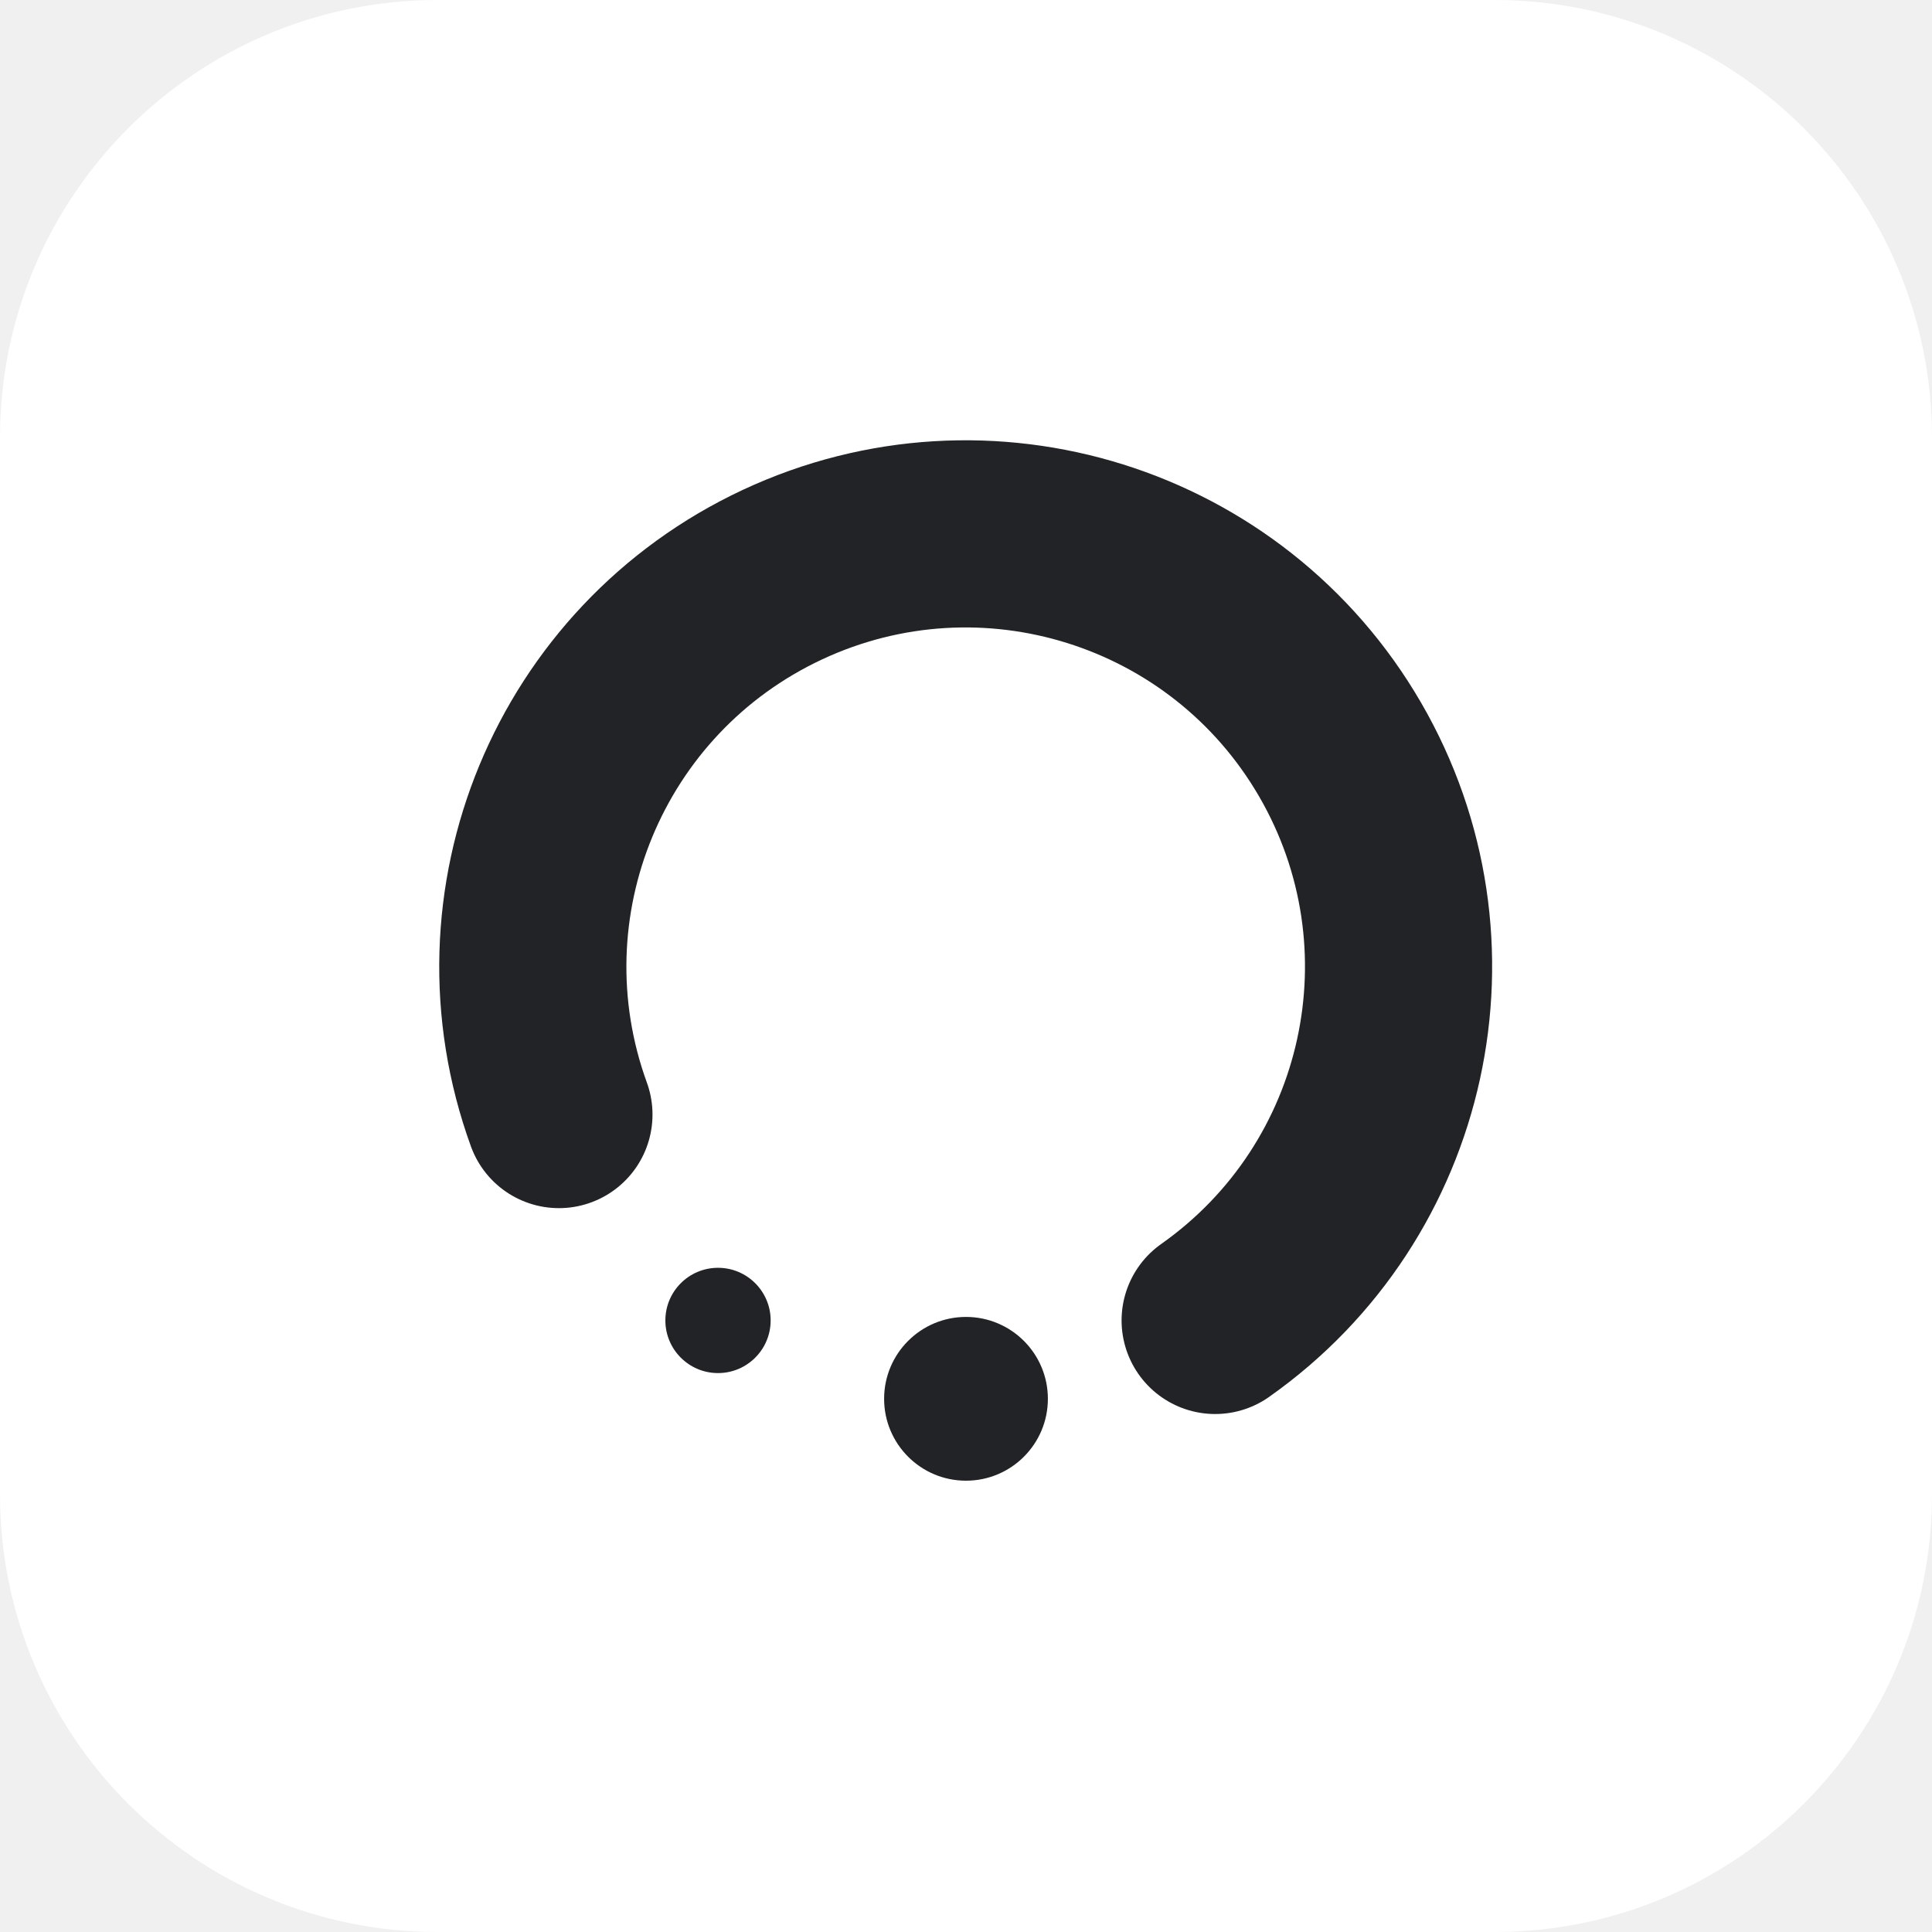
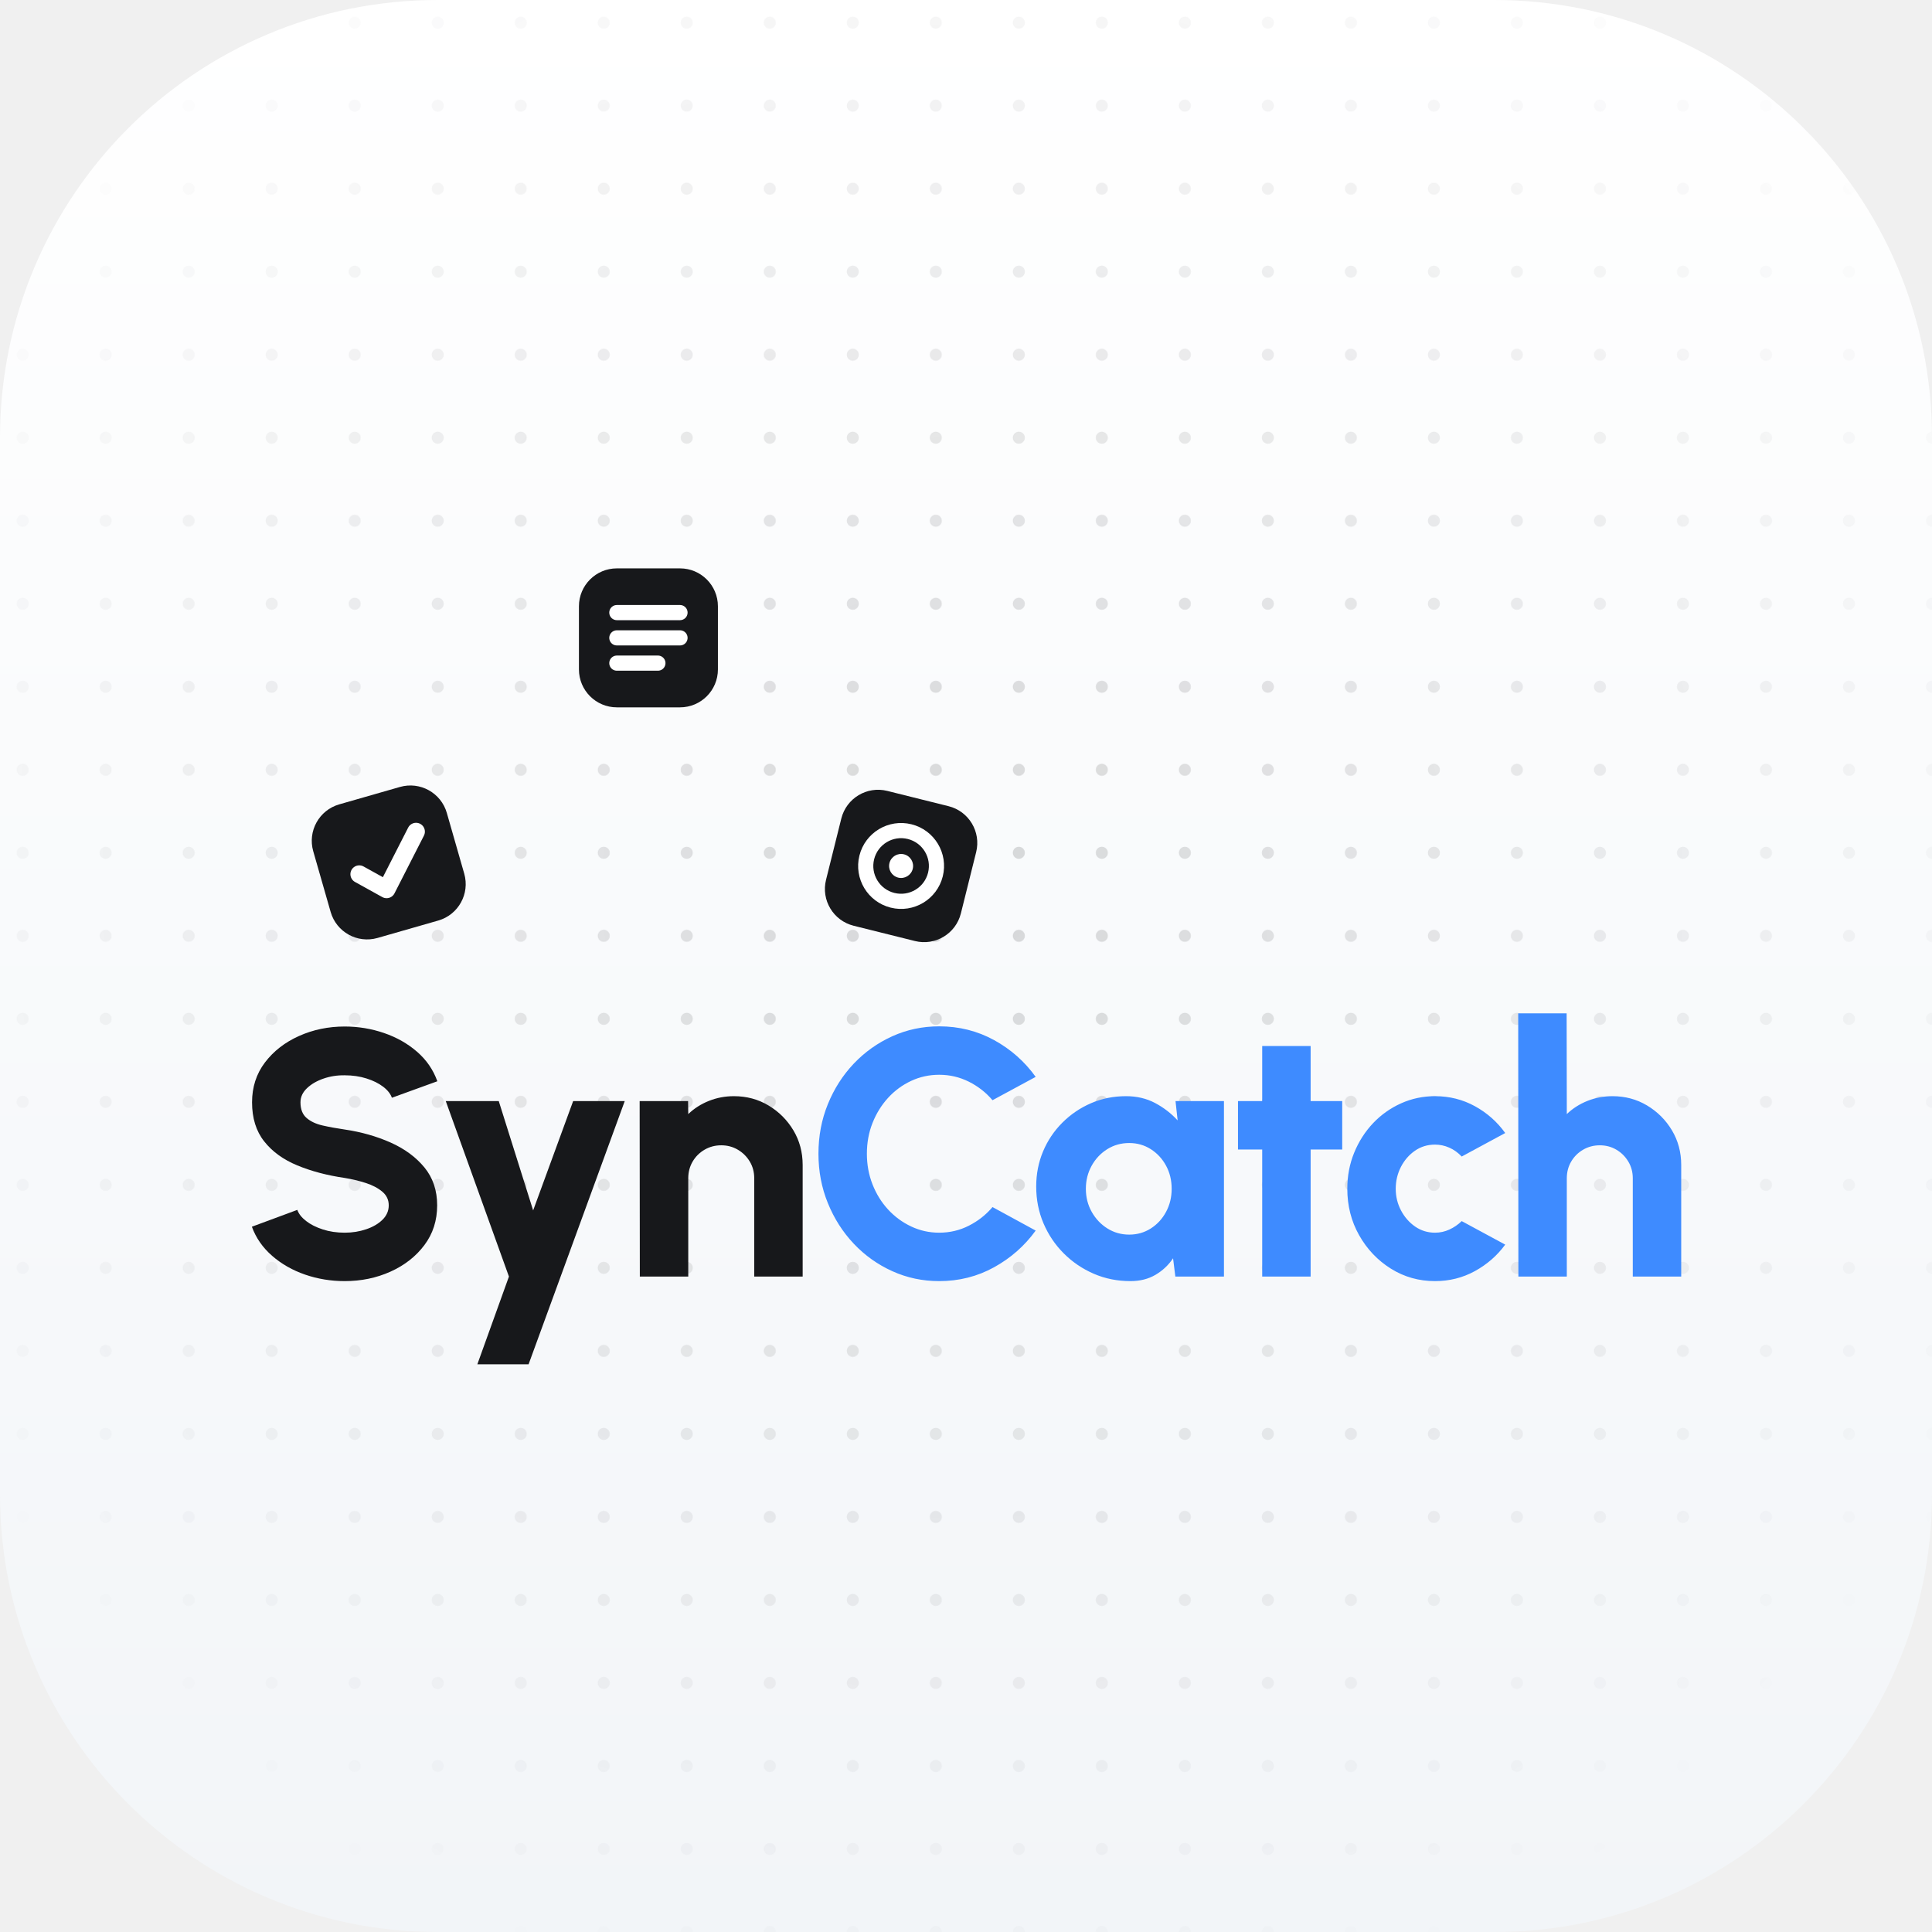
- <svg xmlns="http://www.w3.org/2000/svg" viewBox="0 0 1024 1024" fill="none">
-   <rect x="0" y="0" width="1024" height="1024" rx="232" fill="#FFFFFF" />
-   <g transform="translate(202, 202) scale(6.2)">
-     <path d="M 15.2 62.7 A 37 37 0 1 1 71.3 80.3" stroke="#222326" stroke-width="16" stroke-linecap="round" />
-     <circle cx="50" cy="87" r="7" fill="#222326" />
-     <circle cx="28.8" cy="80.3" r="4.5" fill="#222326" />
+ <svg xmlns="http://www.w3.org/2000/svg" viewBox="0 0 1024 1024">
+   <defs>
+     <linearGradient id="bg" x1="0" y1="0" x2="0" y2="1">
+       <stop offset="0" stop-color="#FFFFFF" />
+       <stop offset="1" stop-color="#F2F5F8" />
+     </linearGradient>
+     <pattern id="dots" width="44" height="44" patternUnits="userSpaceOnUse" x="-10" y="-10">
+       <circle cx="22" cy="22" r="3.2" fill="rgb(23 24 27 / 0.16)" />
+     </pattern>
+     <radialGradient id="fade" cx="0.5" cy="0.46" r="0.6">
+       <stop offset="0" stop-color="#fff" />
+       <stop offset="1" stop-color="#fff" stop-opacity="0" />
+     </radialGradient>
+     <mask id="fadeMask">
+       <rect width="1024" height="1024" fill="url(#fade)" />
+     </mask>
+   </defs>
+   <rect width="1024" height="1024" rx="232" fill="url(#bg)" />
+   <rect width="1024" height="1024" rx="232" fill="url(#dots)" mask="url(#fadeMask)" />
+   <g transform="translate(124.2 676.6) scale(1.86)">
+     <path d="M31.45 1.30L31.45 1.30Q25.55 1.30 20.18-0.55Q14.80-2.40 10.78-5.90Q6.75-9.40 5-14.20L5-14.20L17.95-19Q18.55-17.30 20.45-15.83Q22.35-14.35 25.20-13.43Q28.05-12.50 31.45-12.50L31.45-12.50Q34.70-12.50 37.58-13.48Q40.45-14.45 42.23-16.20Q44-17.95 44-20.30L44-20.30Q44-22.65 42.15-24.20Q40.30-25.75 37.40-26.68Q34.50-27.60 31.45-28.10L31.45-28.10Q23.90-29.20 17.93-31.68Q11.95-34.15 8.50-38.53Q5.05-42.90 5.05-49.65L5.05-49.65Q5.05-56.15 8.72-61Q12.40-65.85 18.43-68.55Q24.45-71.25 31.45-71.25L31.45-71.25Q37.25-71.25 42.65-69.40Q48.05-67.55 52.08-64.05Q56.10-60.55 57.85-55.65L57.85-55.65L44.90-50.95Q44.30-52.65 42.40-54.10Q40.50-55.55 37.65-56.45Q34.80-57.35 31.45-57.35L31.45-57.35Q28.25-57.40 25.38-56.40Q22.50-55.40 20.68-53.65Q18.85-51.90 18.85-49.65L18.85-49.65Q18.85-46.70 20.58-45.20Q22.30-43.70 25.15-43.05Q28-42.40 31.45-41.90L31.45-41.90Q38.55-40.85 44.55-38.18Q50.55-35.50 54.18-31.08Q57.80-26.65 57.80-20.30L57.80-20.30Q57.80-13.80 54.15-8.95Q50.50-4.10 44.50-1.40Q38.50 1.30 31.45 1.30ZM85.15-18.85L96.55-50L111.25-50L83.85 25L69.25 25L78.25 0L60.25-50L75.35-50L85.15-18.85ZM161.95-31.80L161.95-31.80L161.95 0L148.15 0L148.15-28Q148.15-30.65 146.88-32.77Q145.60-34.90 143.47-36.15Q141.35-37.40 138.75-37.40L138.75-37.40Q136.15-37.40 134-36.15Q131.85-34.90 130.60-32.77Q129.35-30.65 129.35-28L129.35-28L129.35 0L115.55 0L115.50-50L129.30-50L129.35-46.30Q131.85-48.70 135.22-50.05Q138.60-51.40 142.35-51.40L142.35-51.40Q147.80-51.40 152.22-48.75Q156.65-46.10 159.30-41.68Q161.95-37.25 161.95-31.80Z" fill="#17181B" />
+     <path d="M200.85 1.30L200.85 1.30Q193.75 1.30 187.50-1.53Q181.25-4.35 176.52-9.35Q171.80-14.35 169.13-20.93Q166.45-27.50 166.45-35L166.45-35Q166.45-42.55 169.13-49.13Q171.80-55.70 176.52-60.68Q181.25-65.65 187.50-68.48Q193.75-71.30 200.85-71.30L200.85-71.30Q209.35-71.30 216.50-67.38Q223.65-63.45 228.35-56.90L228.35-56.90L216.05-50.25Q213.25-53.55 209.30-55.53Q205.35-57.50 200.85-57.50L200.85-57.50Q196.60-57.50 192.85-55.75Q189.10-54 186.27-50.90Q183.45-47.80 181.85-43.75Q180.25-39.70 180.25-35L180.25-35Q180.25-30.35 181.85-26.28Q183.45-22.20 186.27-19.13Q189.10-16.05 192.85-14.28Q196.60-12.50 200.85-12.50L200.85-12.50Q205.40-12.50 209.32-14.50Q213.25-16.50 216.05-19.80L216.05-19.80L228.35-13.10Q223.65-6.60 216.50-2.65Q209.35 1.30 200.85 1.30ZM268.80-44.50L268.20-50L282-50L282 0L268.15 0L267.50-5.20Q265.55-2.30 262.50-0.50Q259.45 1.30 255.35 1.30L255.35 1.30Q249.75 1.30 244.90-0.80Q240.05-2.90 236.35-6.60Q232.65-10.30 230.57-15.18Q228.50-20.05 228.50-25.65L228.50-25.65Q228.50-31 230.45-35.65Q232.40-40.30 235.95-43.85Q239.50-47.40 244.13-49.40Q248.75-51.40 254.10-51.40L254.10-51.40Q258.70-51.40 262.38-49.45Q266.05-47.50 268.80-44.50L268.80-44.50ZM255-11.95L255-11.95Q258.40-11.95 261.15-13.70Q263.90-15.45 265.50-18.43Q267.10-21.40 267.10-25L267.10-25Q267.10-28.65 265.50-31.60Q263.90-34.55 261.15-36.30Q258.40-38.05 255-38.05L255-38.05Q251.55-38.05 248.75-36.30Q245.95-34.55 244.30-31.58Q242.65-28.60 242.65-25L242.65-25Q242.65-21.40 244.32-18.43Q246-15.45 248.80-13.70Q251.60-11.95 255-11.95ZM315.70-50L315.70-36.20L306.70-36.20L306.70 0L292.90 0L292.90-36.20L286-36.20L286-50L292.90-50L292.90-65.70L306.70-65.70L306.70-50L315.70-50ZM349.75-15.80L349.75-15.80L362.15-9.10Q358.70-4.40 353.50-1.55Q348.30 1.30 342.15 1.30L342.15 1.30Q335.25 1.30 329.57-2.25Q323.90-5.80 320.52-11.78Q317.15-17.75 317.15-25L317.15-25Q317.15-30.50 319.10-35.27Q321.05-40.05 324.47-43.68Q327.90-47.30 332.45-49.35Q337-51.40 342.15-51.40L342.15-51.40Q348.30-51.40 353.50-48.55Q358.70-45.70 362.15-40.90L362.15-40.90L349.75-34.20Q348.20-35.85 346.22-36.73Q344.25-37.60 342.15-37.60L342.15-37.60Q338.95-37.60 336.42-35.85Q333.90-34.10 332.42-31.23Q330.95-28.35 330.95-25L330.95-25Q330.95-21.70 332.45-18.85Q333.95-16 336.47-14.25Q339-12.50 342.15-12.50L342.15-12.50Q344.30-12.50 346.25-13.40Q348.20-14.30 349.75-15.80ZM412.30-31.80L412.30-31.80L412.30 0L398.50 0L398.50-28Q398.50-30.65 397.22-32.77Q395.95-34.90 393.82-36.15Q391.70-37.40 389.10-37.40L389.10-37.40Q386.50-37.40 384.35-36.15Q382.20-34.90 380.95-32.77Q379.70-30.65 379.70-28L379.70-28L379.70 0L365.90 0L365.85-75L379.65-75L379.70-46.30Q382.20-48.70 385.57-50.05Q388.95-51.40 392.70-51.40L392.70-51.40Q398.15-51.40 402.57-48.75Q407-46.10 409.65-41.68Q412.30-37.25 412.30-31.80Z" fill="#3E8BFF" />
+     <g transform="translate(44 -118) rotate(-16) scale(1.8)">
+       <rect x="-11" y="-11" width="22" height="22" rx="6" fill="#17181B" />
+       <path d="M -5 0.5 L -1.5 4 L 5.5 -3.5" stroke="#FFFFFF" stroke-width="2.8" stroke-linecap="round" stroke-linejoin="round" fill="none" />
+     </g>
+     <g transform="translate(118 -182) rotate(0) scale(1.8)">
+       <rect x="-11" y="-11" width="22" height="22" rx="6" fill="#17181B" />
+       <path d="M -5 -4 H 5 M -5 0 H 5 M -5 4 H 1.5" stroke="#FFFFFF" stroke-width="2.4" stroke-linecap="round" fill="none" />
+     </g>
+     <g transform="translate(190 -117) rotate(14) scale(1.8)">
+       <rect x="-11" y="-11" width="22" height="22" rx="6" fill="#17181B" />
+       <circle r="5.6" stroke="#FFFFFF" stroke-width="2.4" fill="none" />
+       <circle r="1.9" fill="#FFFFFF" />
+     </g>
  </g>
</svg>
